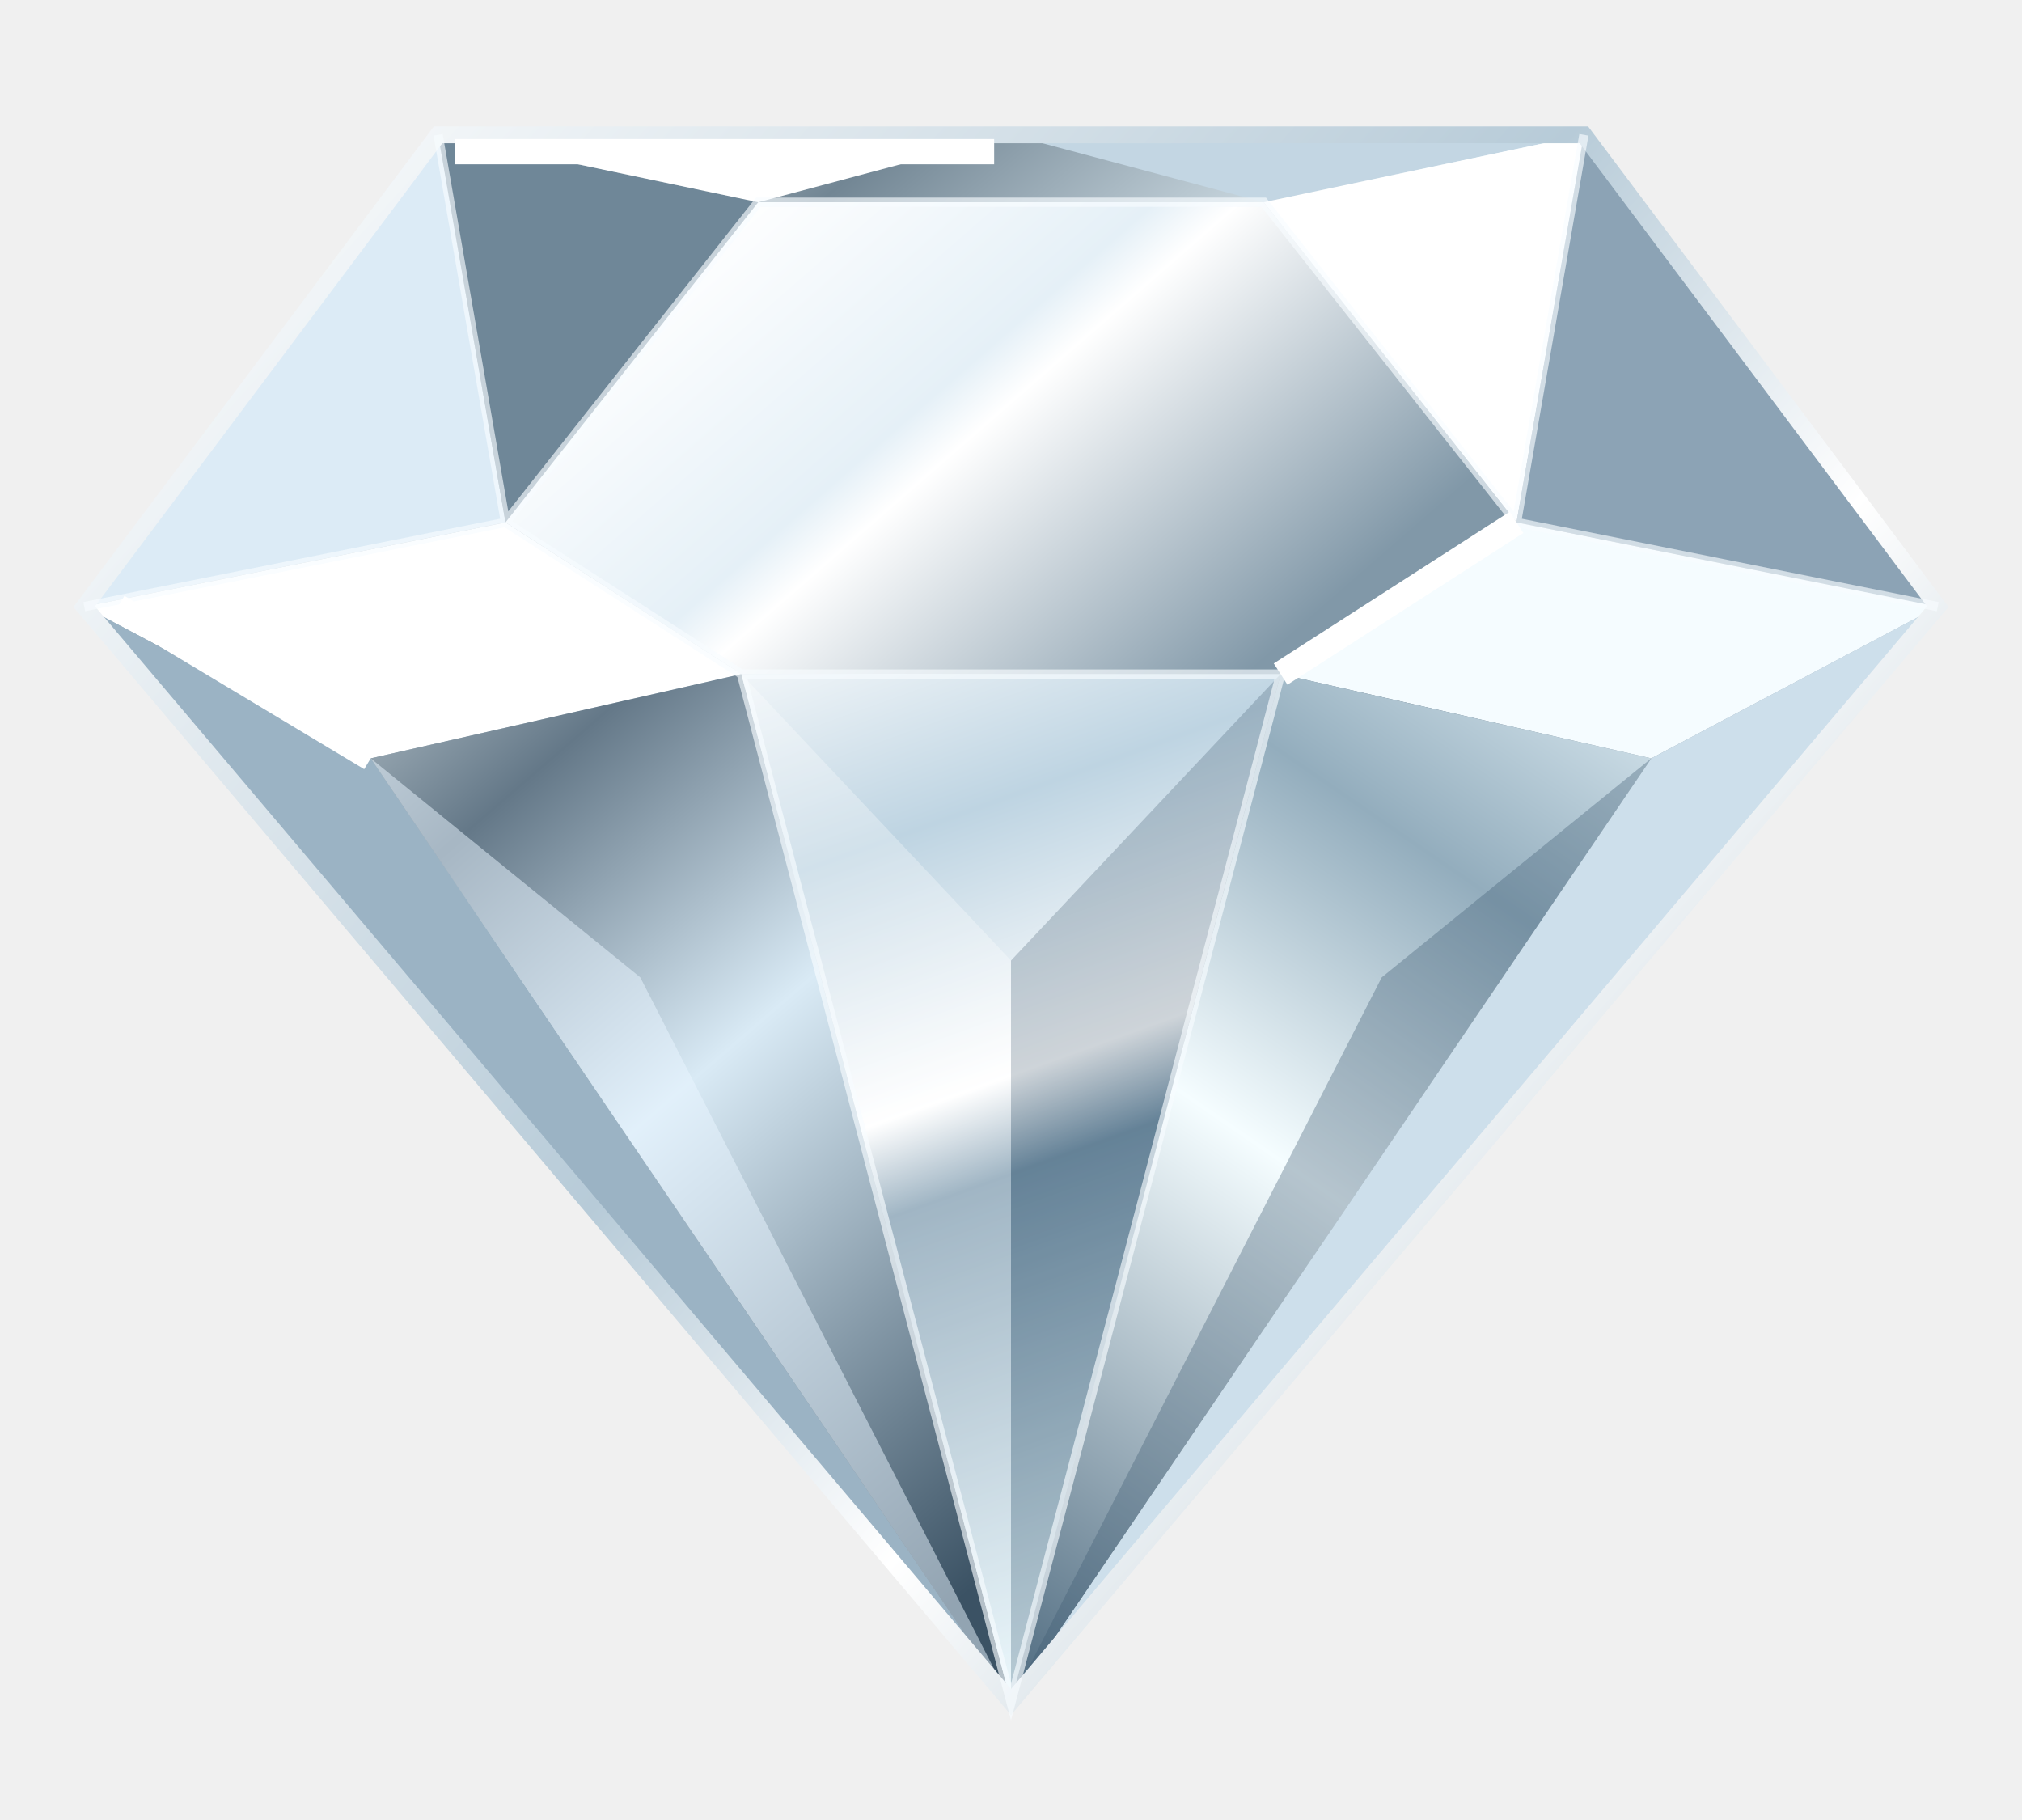
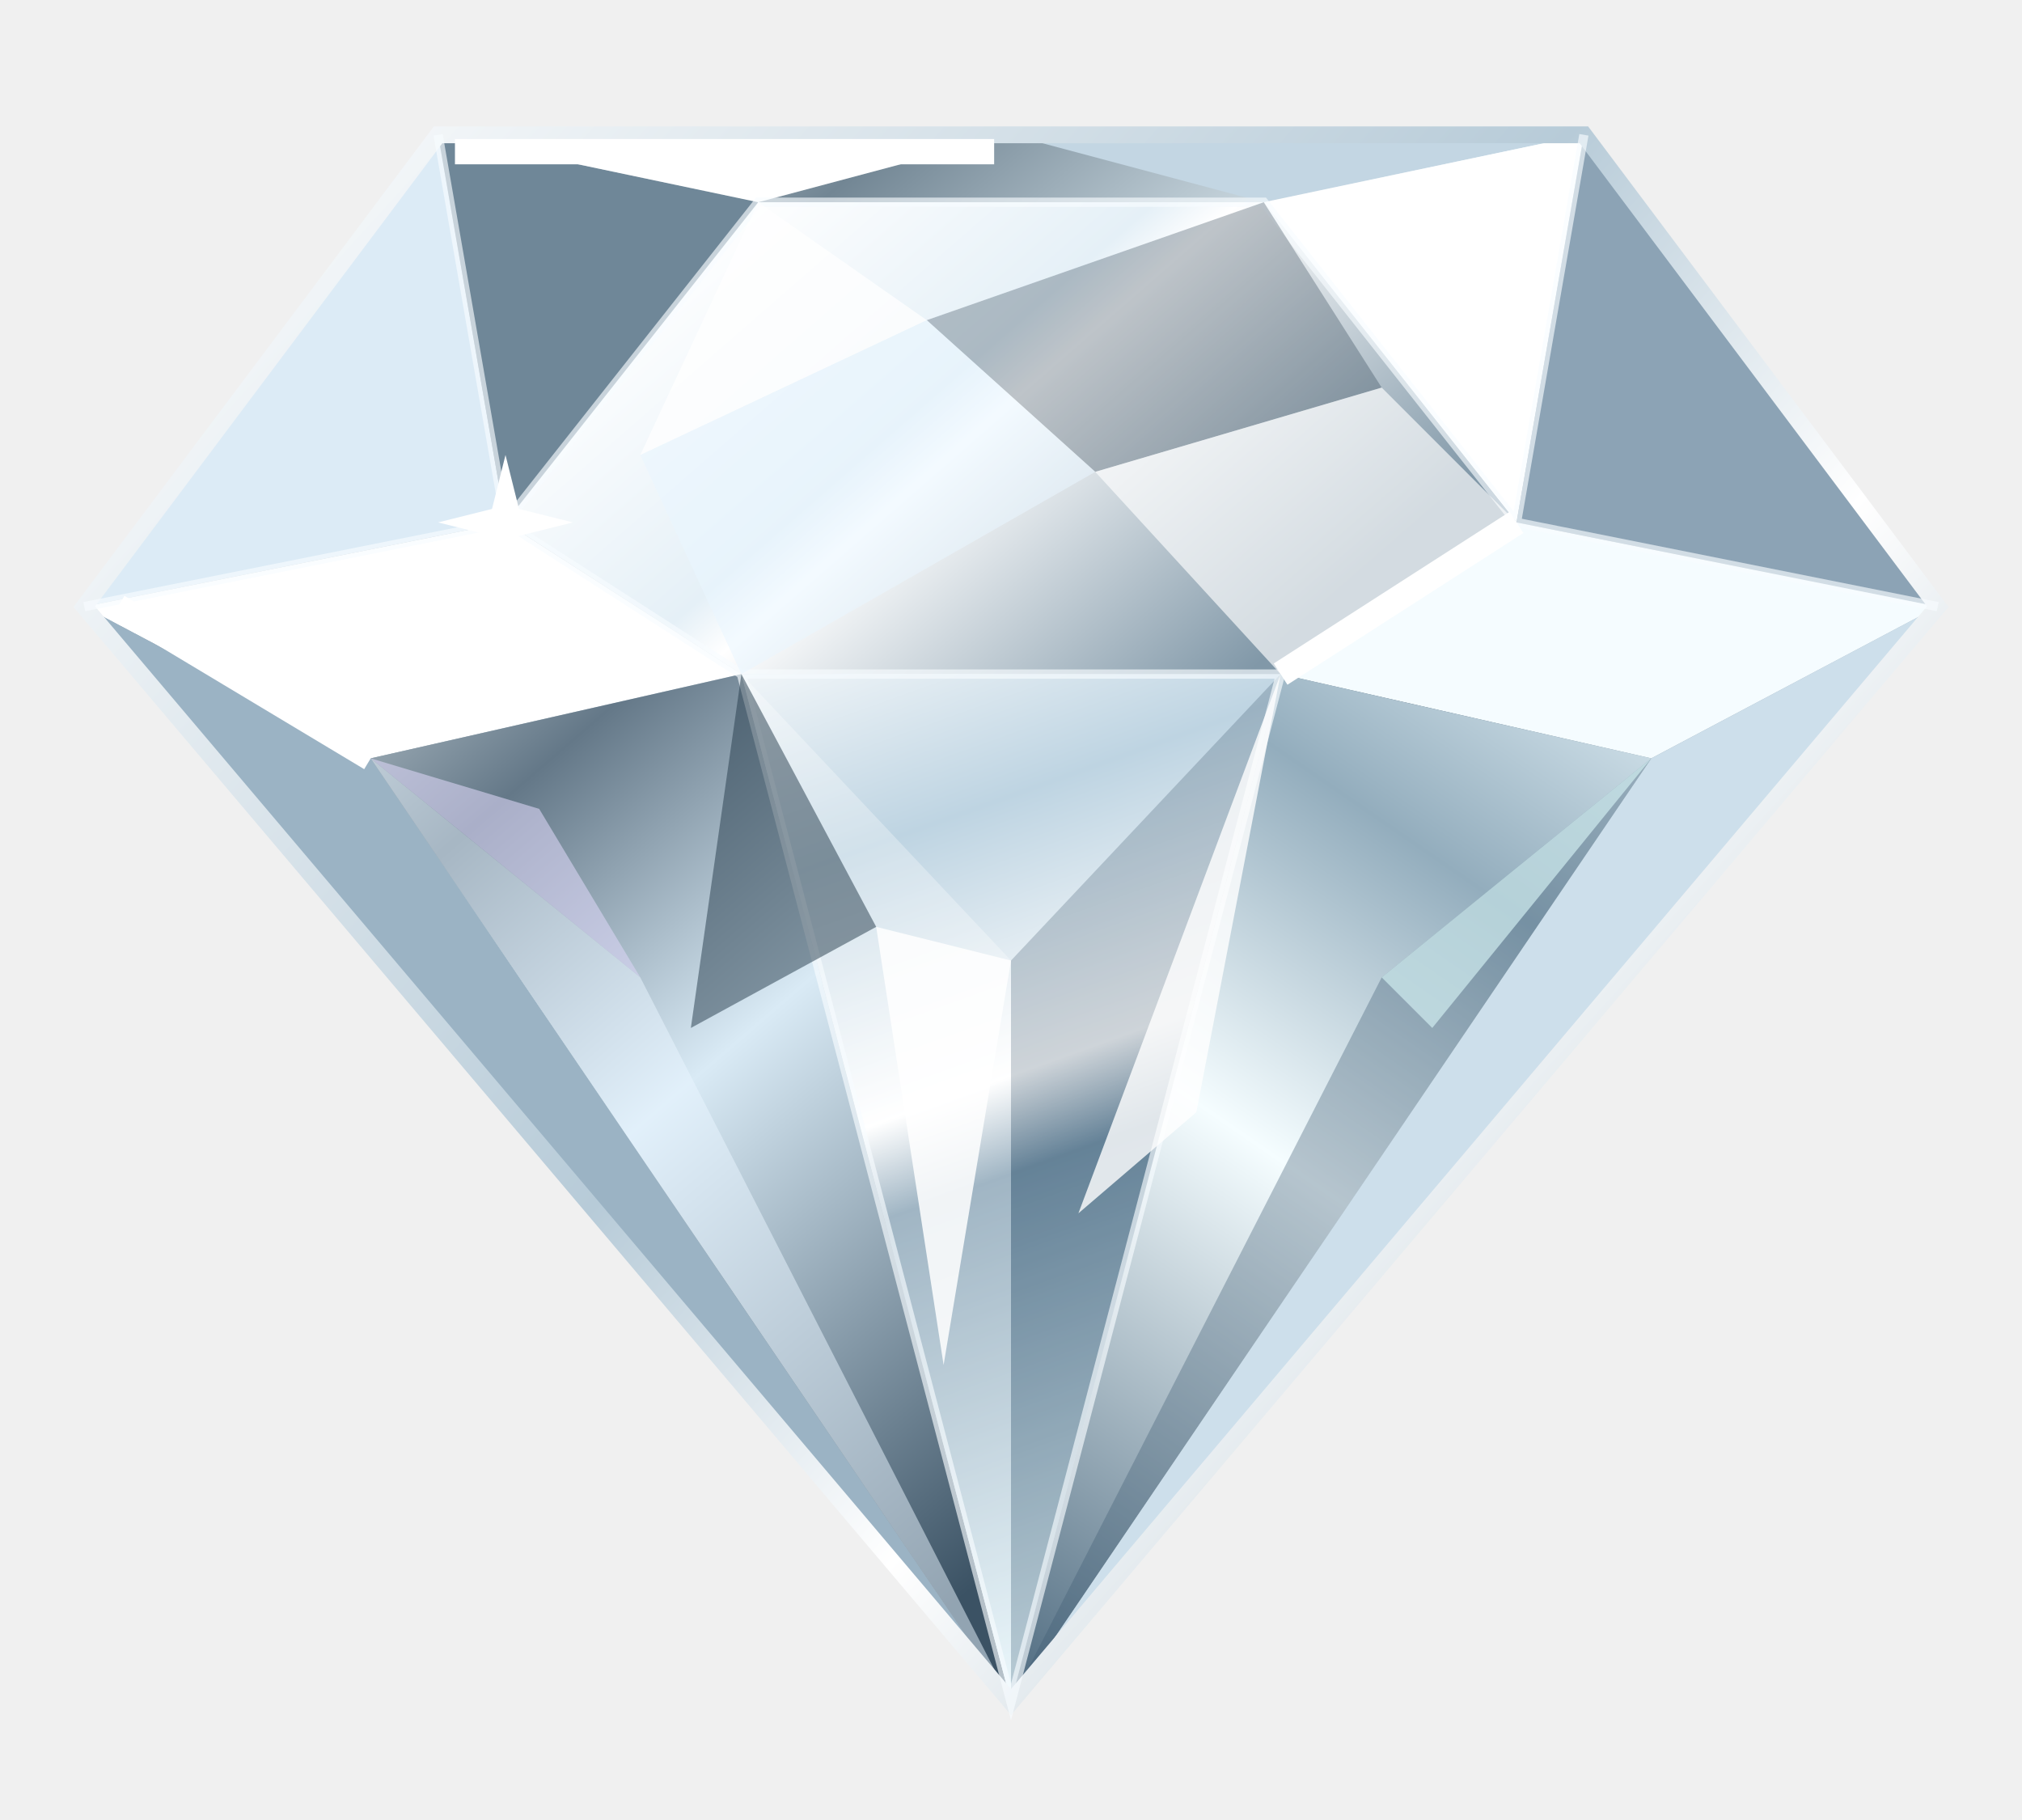
<svg xmlns="http://www.w3.org/2000/svg" viewBox="0 0 120 108" fill="none">
  <defs>
    <linearGradient id="crystal" x1="18" y1="6" x2="98" y2="99" gradientUnits="userSpaceOnUse">
      <stop stop-color="#f8fcff" />
      <stop offset=".2" stop-color="#728694" />
      <stop offset=".4" stop-color="#effaff" />
      <stop offset=".57" stop-color="#536777" />
      <stop offset=".76" stop-color="#dceaf2" />
      <stop offset="1" stop-color="#fff" />
    </linearGradient>
    <linearGradient id="table" x1="47" y1="9" x2="74" y2="40" gradientUnits="userSpaceOnUse">
      <stop stop-color="#fff" />
      <stop offset=".4" stop-color="#e5f0f7" />
      <stop offset=".48" stop-color="#fff" />
      <stop offset="1" stop-color="#8198a8" />
    </linearGradient>
    <linearGradient id="left" x1="8" y1="36" x2="58" y2="94" gradientUnits="userSpaceOnUse">
      <stop stop-color="#f8ffff" />
      <stop offset=".3" stop-color="#647888" />
      <stop offset=".56" stop-color="#d9eaf5" />
      <stop offset="1" stop-color="#3b5264" />
    </linearGradient>
    <linearGradient id="heart" x1="45" y1="36" x2="68" y2="100" gradientUnits="userSpaceOnUse">
      <stop stop-color="#fff" />
      <stop offset=".23" stop-color="#bed4e2" />
      <stop offset=".46" stop-color="#fff" />
      <stop offset=".54" stop-color="#7896ab" />
      <stop offset="1" stop-color="#eafaff" />
    </linearGradient>
    <linearGradient id="right" x1="103" y1="38" x2="61" y2="99" gradientUnits="userSpaceOnUse">
      <stop stop-color="#eefaff" />
      <stop offset=".28" stop-color="#93adbd" />
      <stop offset=".55" stop-color="#f5fdff" />
      <stop offset="1" stop-color="#577286" />
    </linearGradient>
    <linearGradient id="rim" x1="10" y1="8" x2="111" y2="100" gradientUnits="userSpaceOnUse">
      <stop stop-color="#fff" />
      <stop offset=".45" stop-color="#b7cbd8" />
      <stop offset=".65" stop-color="#fff" />
      <stop offset="1" stop-color="#8ca7b8" />
    </linearGradient>
  </defs>
  <path d="M26 8H94L115 36 60 101 5 36Z" fill="url(#crystal)" />
  <path d="M26 8 5 36 30 31Z" fill="#dcebf6" />
  <path d="M26 8 45 12 30 31Z" fill="#6f8798" />
  <path d="M26 8H60L45 12Z" fill="#fff" />
  <path d="M60 8H94L75 12Z" fill="#c3d6e3" />
  <path d="M94 8 90 31 75 12Z" fill="#fff" />
  <path d="M94 8 115 36 90 31Z" fill="#8ca3b5" />
  <path d="M45 12H75L90 31 76 40H44L30 31Z" fill="url(#table)" />
  <path d="M5 36 30 31 44 40 22 45Z" fill="#fff" />
  <path d="M115 36 90 31 76 40 98 45Z" fill="#f5fcff" />
  <path d="M5 36 22 45 60 101Z" fill="#9bb3c4" />
  <path d="M22 45 44 40 60 101Z" fill="url(#left)" />
  <path d="M44 40H76L60 101Z" fill="url(#heart)" />
  <path d="M76 40 98 45 60 101Z" fill="url(#right)" />
  <path d="M98 45 115 36 60 101Z" fill="#cddfeb" />
  <path d="M44 40 60 57 60 101Z" fill="#fff" fill-opacity=".3" />
  <path d="M76 40 60 57 60 101Z" fill="#233f54" fill-opacity=".22" />
  <path d="M22 45 38 58 60 101Z" fill="#eaf7ff" fill-opacity=".5" />
  <path d="M98 45 82 58 60 101Z" fill="#405d73" fill-opacity=".35" />
  <path d="M26 8H94L115 36 60 101 5 36 26 8Z" stroke="url(#rim)" stroke-width="1" />
  <path d="M5 36 30 31 45 12H75L90 31 115 36M30 31 44 40H76L90 31M44 40 60 101 76 40M26 8 30 31M94 8 90 31" stroke="#f7fcff" stroke-opacity=".65" stroke-width=".55" />
+   <path d="M45 12 55 19 38 27Z" fill="#fff" fill-opacity=".75" />
+   <path d="M55 19 75 12 82 23 65 28Z" fill="#182c3d" fill-opacity=".28" />
+   <path d="M38 27 55 19 65 28 44 40Z" fill="#e9f6ff" fill-opacity=".55" />
+   <path d="M65 28 82 23 90 31 76 40Z" fill="#fff" fill-opacity=".65" />
+   <path d="M44 40 52 55 41 61Z" fill="#253b4b" fill-opacity=".5" />
+   <path d="M52 55 60 57 56 81Z" fill="#fff" fill-opacity=".85" />
+   <path d="M76 40 71 66 64 72Z" fill="#fff" fill-opacity=".8" />
+   <path d="M22 45 32 48 38 58Z" fill="#d8d3f4" fill-opacity=".6" />
+   <path d="M98 45 85 61 82 58Z" fill="#d1edf0" fill-opacity=".7" />
  <path d="M27 9H59M7 36 22 45M76 40 90 31" stroke="#fff" stroke-width="1.5" />
+   <path d="m30 27 .8 3.2L34 31l-3.2 .8L30 35l-.8-3.2L26 31l3.2-.8Z" fill="#fff" />
</svg>
